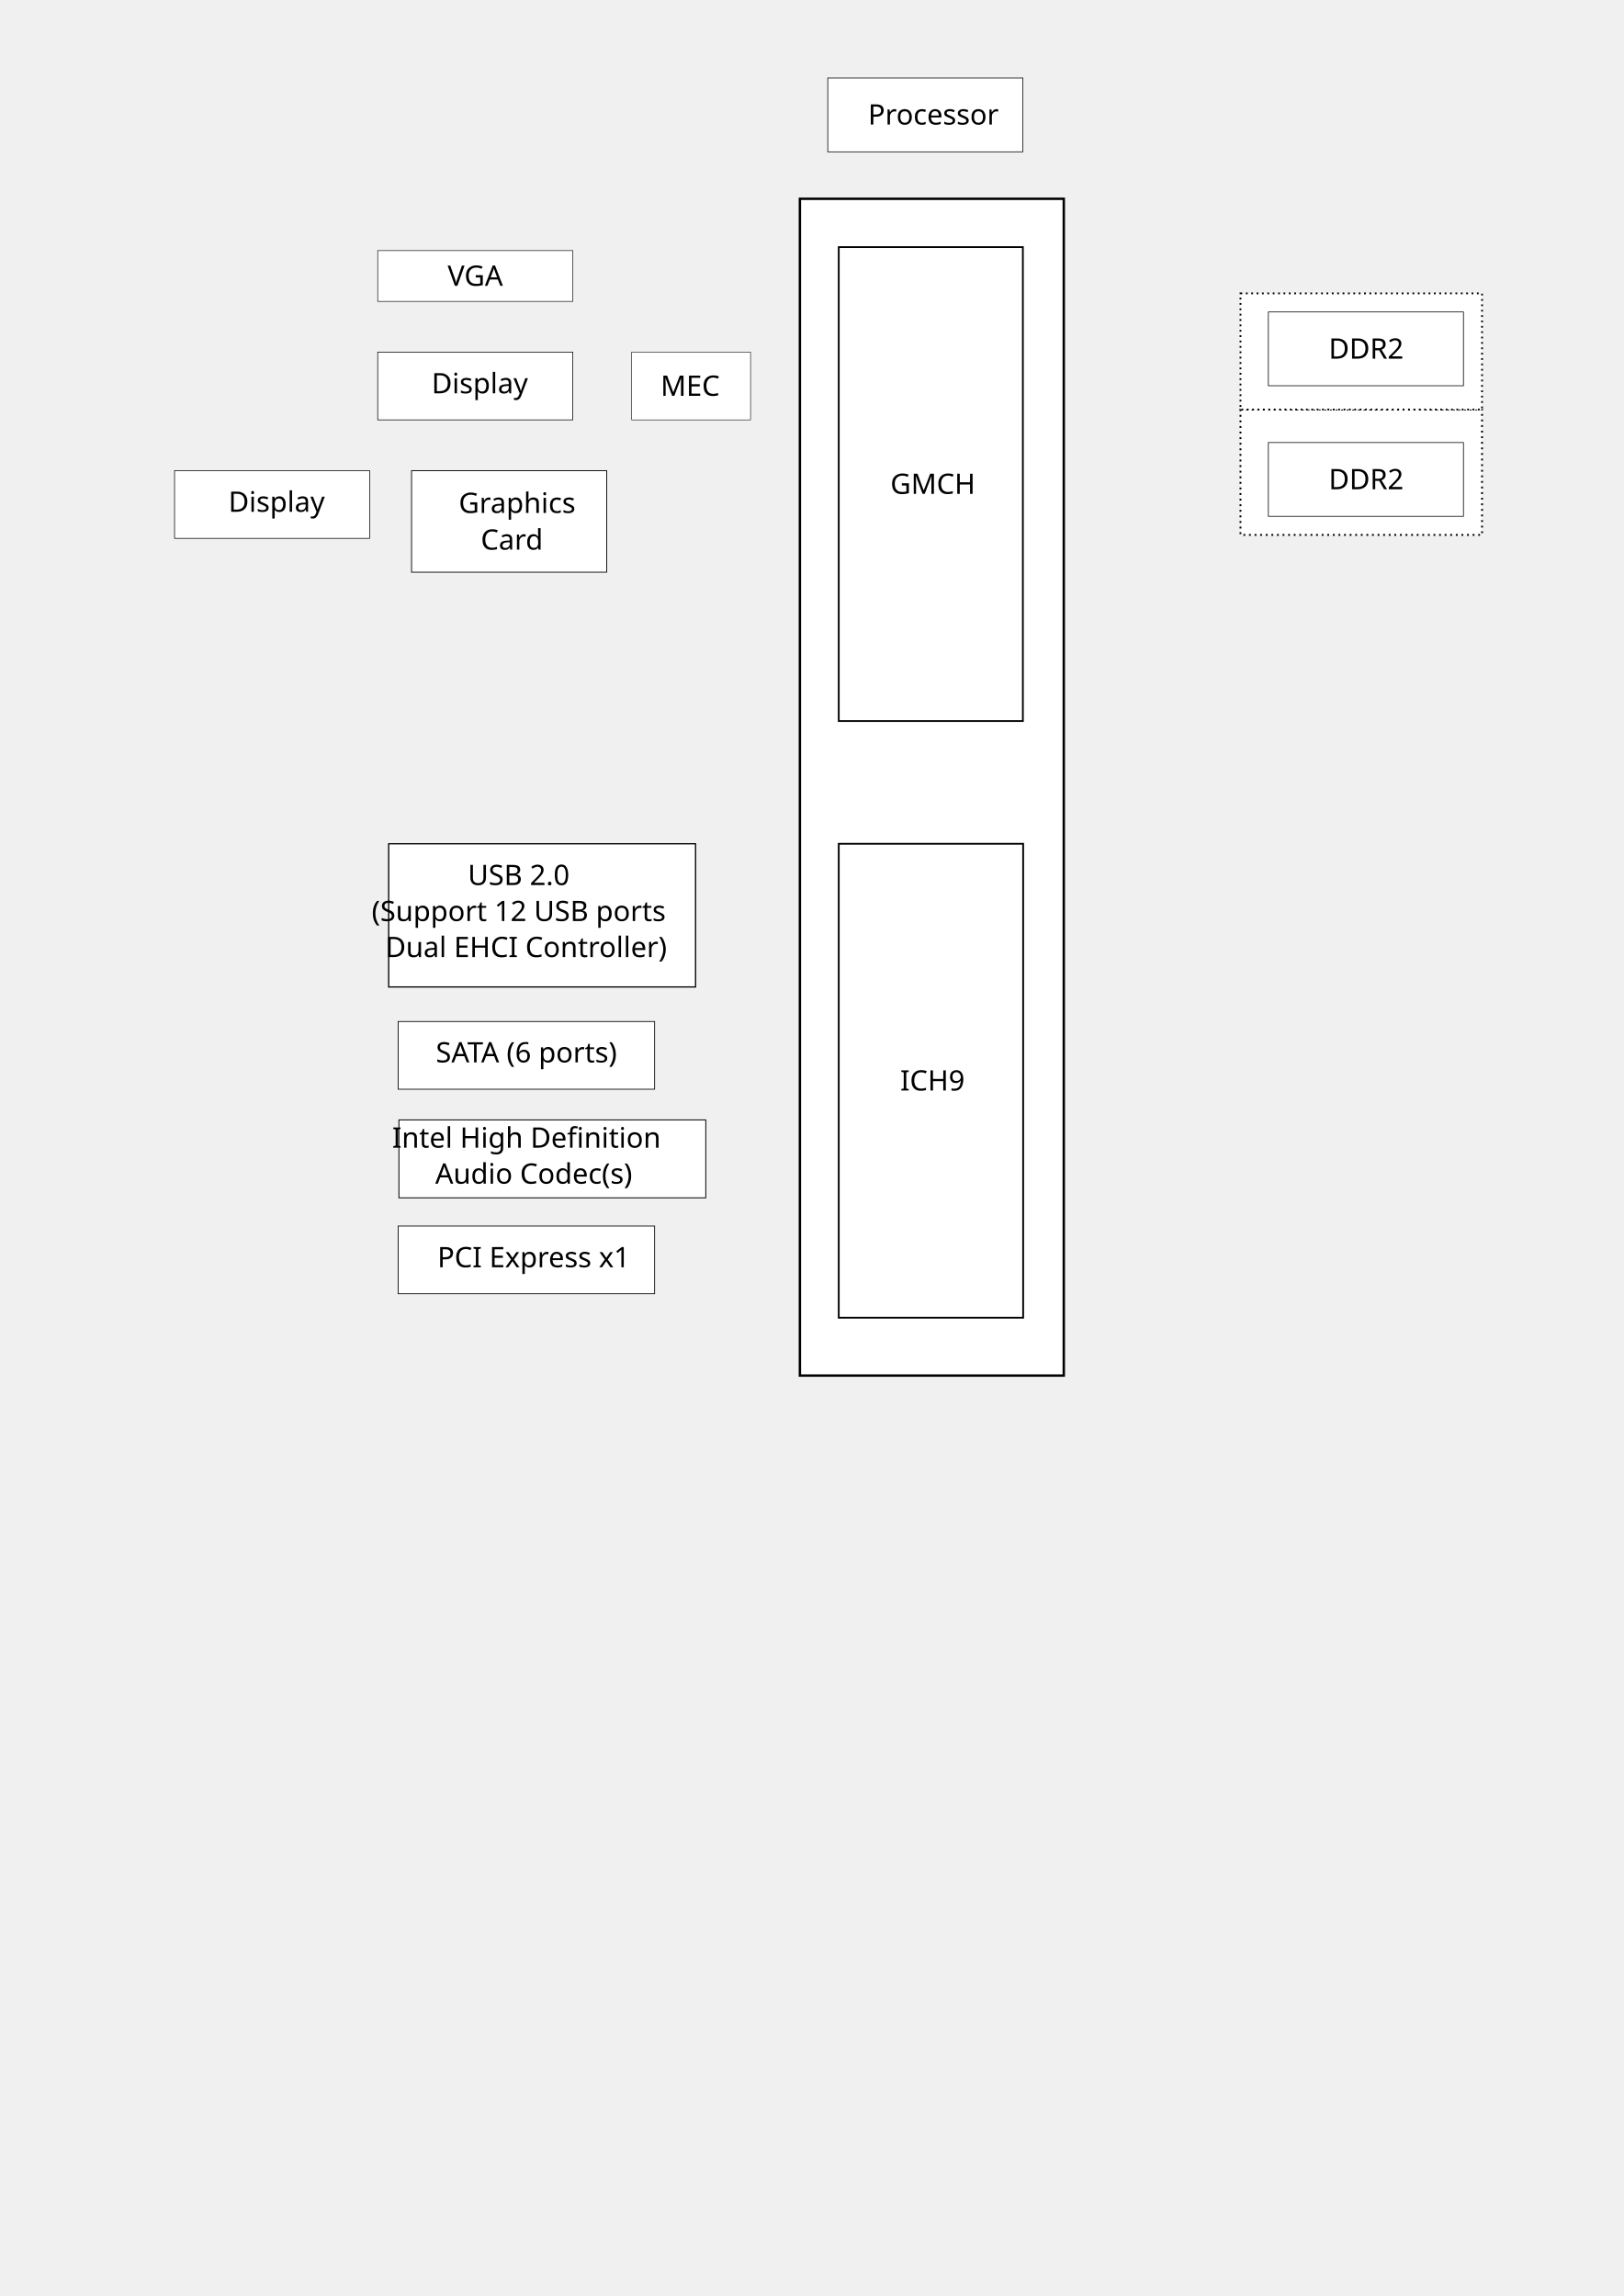
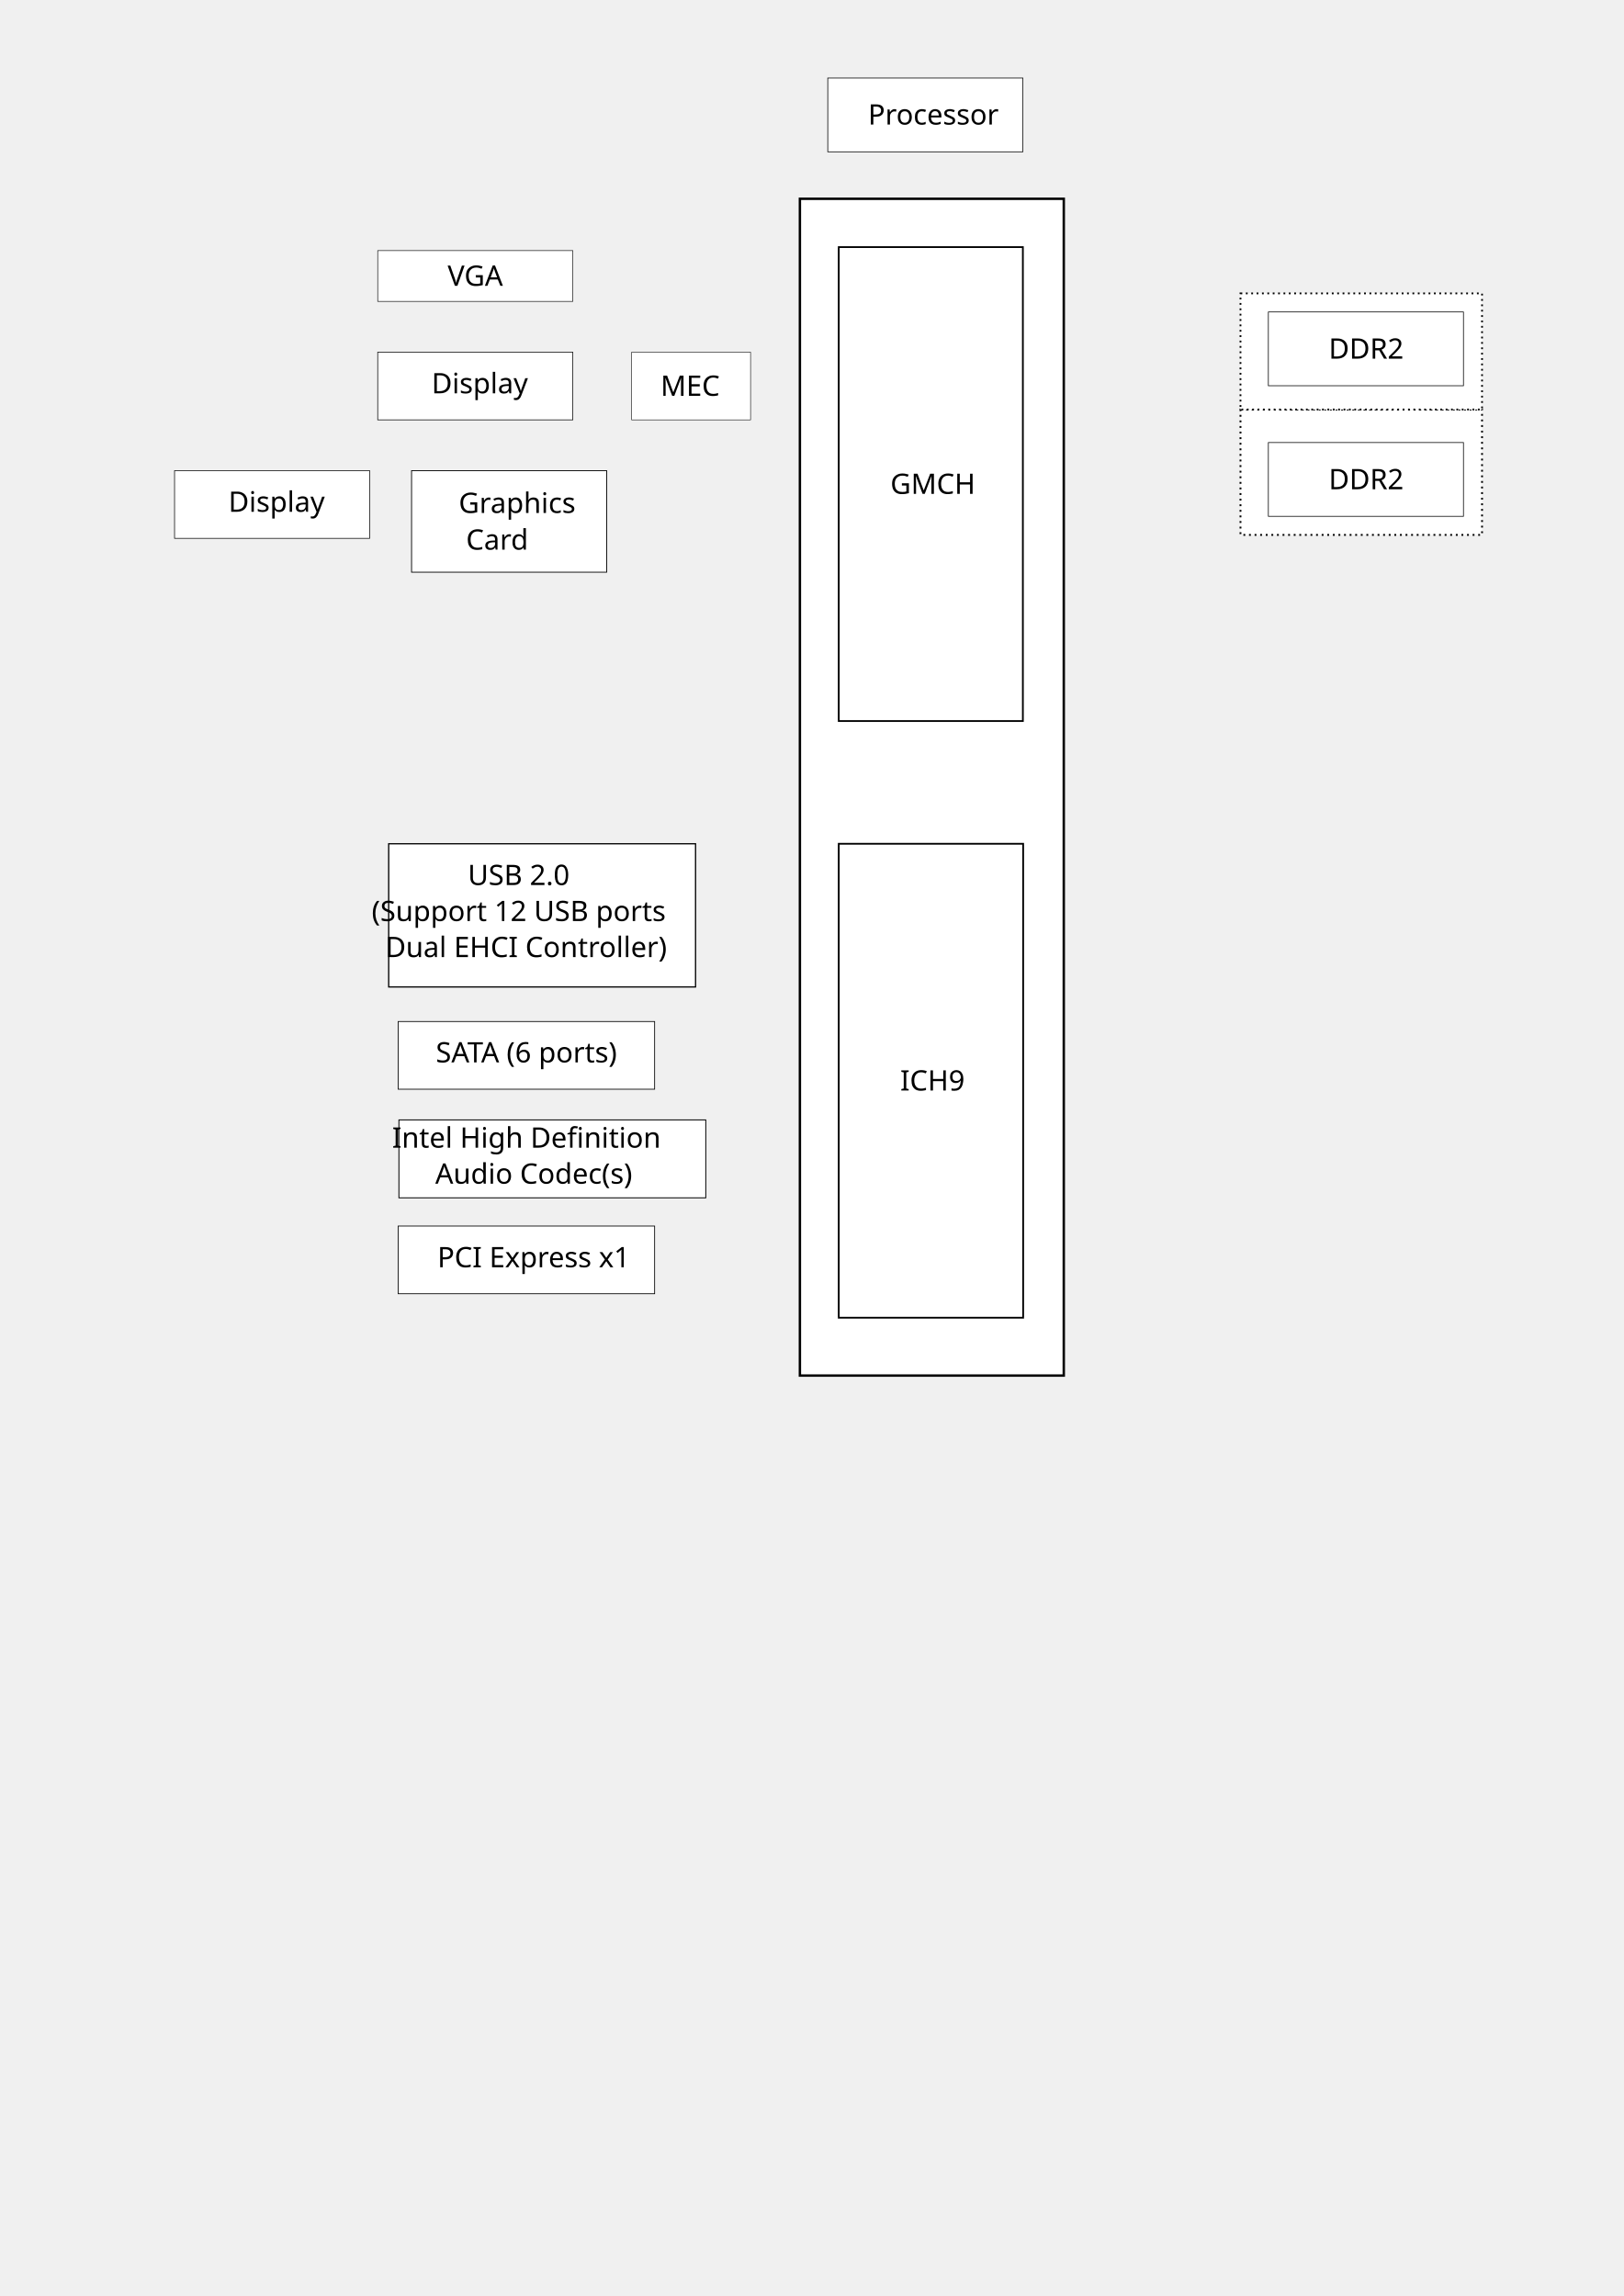
- <svg xmlns="http://www.w3.org/2000/svg" width="210mm" height="297mm" viewBox="0 0 210 297" version="1.1" id="svg8">
-   <defs id="defs2" />
+ <svg xmlns="http://www.w3.org/2000/svg" id="svg8" width="210mm" height="297mm" version="1.1" viewBox="0 0 210 297">
  <g id="layer1">
-     <rect style="fill:#ffffff;fill-opacity:1;stroke:#000000;stroke-width:0.092;stroke-miterlimit:4;stroke-dasharray:none;stroke-opacity:1" id="rect4485" width="25.233" height="9.544" x="107.059" y="10.094" />
-     <rect style="fill:#ffffff;fill-opacity:1;stroke:#000000;stroke-width:0.312;stroke-miterlimit:4;stroke-dasharray:none;stroke-dashoffset:0;stroke-opacity:1" id="rect4665" width="34.129" height="152.224" x="103.454" y="25.714" />
-     <rect style="fill:#ffffff;fill-opacity:1;stroke:#000000;stroke-width:0.226;stroke-miterlimit:4;stroke-dasharray:none;stroke-opacity:1" id="rect4485-9" width="23.813" height="61.306" x="108.479" y="31.964" />
-     <rect style="fill:#ffffff;fill-opacity:1;stroke:#000000;stroke-width:0.227;stroke-miterlimit:4;stroke-dasharray:none;stroke-opacity:1" id="rect4485-9-2" width="23.849" height="61.306" x="108.479" y="109.146" />
-     <text xml:space="preserve" style="font-style:normal;font-variant:normal;font-weight:normal;font-stretch:normal;font-size:3.655px;line-height:2.284px;font-family:'CMU Typewriter Text';-inkscape-font-specification:'CMU Typewriter Text';letter-spacing:0px;word-spacing:0px;fill:#000000;fill-opacity:1;stroke:none;stroke-width:0.091" x="115.16" y="63.886" id="text4536">
-       <tspan id="tspan4534" x="115.16" y="63.886" style="font-style:normal;font-variant:normal;font-weight:normal;font-stretch:normal;font-family:'CMU Sans Serif';-inkscape-font-specification:'CMU Sans Serif';stroke-width:0.091">GMCH</tspan>
+     <rect style="fill:#fff;fill-opacity:1;stroke:#000;stroke-width:.092;stroke-miterlimit:4;stroke-dasharray:none;stroke-opacity:1" id="rect4485" width="25.233" height="9.544" x="107.059" y="10.094" />
+     <rect style="fill:#fff;fill-opacity:1;stroke:#000;stroke-width:.312;stroke-miterlimit:4;stroke-dasharray:none;stroke-dashoffset:0;stroke-opacity:1" id="rect4665" width="34.129" height="152.224" x="103.454" y="25.714" />
+     <rect style="fill:#fff;fill-opacity:1;stroke:#000;stroke-width:.226;stroke-miterlimit:4;stroke-dasharray:none;stroke-opacity:1" id="rect4485-9" width="23.813" height="61.306" x="108.479" y="31.964" />
+     <rect style="fill:#fff;fill-opacity:1;stroke:#000;stroke-width:.227;stroke-miterlimit:4;stroke-dasharray:none;stroke-opacity:1" id="rect4485-9-2" width="23.849" height="61.306" x="108.479" y="109.146" />
+     <text style="font-style:normal;font-variant:normal;font-weight:400;font-stretch:normal;font-size:3.655px;line-height:2.284px;font-family:'CMU Typewriter Text';-inkscape-font-specification:'CMU Typewriter Text';letter-spacing:0;word-spacing:0;fill:#000;fill-opacity:1;stroke:none;stroke-width:.091" id="text4536" x="115.16" y="63.886" xml:space="preserve">
+       <tspan id="tspan4534" x="115.16" y="63.886" style="font-style:normal;font-variant:normal;font-weight:400;font-stretch:normal;font-family:'CMU Sans Serif';-inkscape-font-specification:'CMU Sans Serif';stroke-width:.091">GMCH</tspan>
    </text>
-     <text xml:space="preserve" style="font-style:normal;font-variant:normal;font-weight:normal;font-stretch:normal;font-size:3.655px;line-height:2.284px;font-family:'CMU Typewriter Text';-inkscape-font-specification:'CMU Typewriter Text';letter-spacing:0px;word-spacing:0px;fill:#000000;fill-opacity:1;stroke:none;stroke-width:0.091" x="116.43" y="141.067" id="text4536-8">
-       <tspan id="tspan4534-1" x="116.43" y="141.067" style="font-style:normal;font-variant:normal;font-weight:normal;font-stretch:normal;font-family:'CMU Sans Serif';-inkscape-font-specification:'CMU Sans Serif';stroke-width:0.091">ICH9</tspan>
+     <text style="font-style:normal;font-variant:normal;font-weight:400;font-stretch:normal;font-size:3.655px;line-height:2.284px;font-family:'CMU Typewriter Text';-inkscape-font-specification:'CMU Typewriter Text';letter-spacing:0;word-spacing:0;fill:#000;fill-opacity:1;stroke:none;stroke-width:.091" id="text4536-8" x="116.43" y="141.067" xml:space="preserve">
+       <tspan id="tspan4534-1" x="116.43" y="141.067" style="font-style:normal;font-variant:normal;font-weight:400;font-stretch:normal;font-family:'CMU Sans Serif';-inkscape-font-specification:'CMU Sans Serif';stroke-width:.091">ICH9</tspan>
    </text>
-     <text xml:space="preserve" style="font-style:normal;font-variant:normal;font-weight:normal;font-stretch:normal;font-size:3.655px;line-height:2.284px;font-family:'CMU Typewriter Text';-inkscape-font-specification:'CMU Typewriter Text';letter-spacing:0px;word-spacing:0px;fill:#000000;fill-opacity:1;stroke:none;stroke-width:0.091" x="112.267" y="16.113" id="text4536-6">
-       <tspan id="tspan4534-10" x="112.267" y="16.113" style="font-style:normal;font-variant:normal;font-weight:normal;font-stretch:normal;font-family:'CMU Sans Serif';-inkscape-font-specification:'CMU Sans Serif';stroke-width:0.091">Processor</tspan>
+     <text style="font-style:normal;font-variant:normal;font-weight:400;font-stretch:normal;font-size:3.655px;line-height:2.284px;font-family:'CMU Typewriter Text';-inkscape-font-specification:'CMU Typewriter Text';letter-spacing:0;word-spacing:0;fill:#000;fill-opacity:1;stroke:none;stroke-width:.091" id="text4536-6" x="112.267" y="16.113" xml:space="preserve">
+       <tspan id="tspan4534-10" x="112.267" y="16.113" style="font-style:normal;font-variant:normal;font-weight:400;font-stretch:normal;font-family:'CMU Sans Serif';-inkscape-font-specification:'CMU Sans Serif';stroke-width:.091">Processor</tspan>
    </text>
-     <rect style="fill:#ffffff;fill-opacity:1;stroke:#000000;stroke-width:0.241;stroke-miterlimit:4;stroke-dasharray:0.241, 0.482;stroke-dashoffset:0;stroke-opacity:1" id="rect4648-5" width="31.241" height="16.221" x="160.437" y="52.971" />
-     <rect style="fill:#ffffff;fill-opacity:1;stroke:#000000;stroke-width:0.232;stroke-miterlimit:4;stroke-dasharray:0.232, 0.463;stroke-dashoffset:0;stroke-opacity:1" id="rect4648" width="31.241" height="15.02" x="160.437" y="37.951" />
-     <rect style="fill:#ffffff;fill-opacity:1;stroke:#000000;stroke-width:0.092;stroke-miterlimit:4;stroke-dasharray:none;stroke-opacity:1" id="rect4485-6" width="25.233" height="9.544" x="164.042" y="40.354" />
-     <text xml:space="preserve" style="font-style:normal;font-variant:normal;font-weight:normal;font-stretch:normal;font-size:3.655px;line-height:2.284px;font-family:'CMU Typewriter Text';-inkscape-font-specification:'CMU Typewriter Text';letter-spacing:0px;word-spacing:0px;fill:#000000;fill-opacity:1;stroke:none;stroke-width:0.091" x="171.841" y="46.394" id="text4536-6-9">
-       <tspan id="tspan4534-10-8" x="171.841" y="46.394" style="font-style:normal;font-variant:normal;font-weight:normal;font-stretch:normal;font-family:'CMU Sans Serif';-inkscape-font-specification:'CMU Sans Serif';stroke-width:0.091">DDR2</tspan>
+     <rect style="fill:#fff;fill-opacity:1;stroke:#000;stroke-width:.241;stroke-miterlimit:4;stroke-dasharray:.241,.482;stroke-dashoffset:0;stroke-opacity:1" id="rect4648-5" width="31.241" height="16.221" x="160.437" y="52.971" />
+     <rect style="fill:#fff;fill-opacity:1;stroke:#000;stroke-width:.232;stroke-miterlimit:4;stroke-dasharray:.232,.463;stroke-dashoffset:0;stroke-opacity:1" id="rect4648" width="31.241" height="15.02" x="160.437" y="37.951" />
+     <rect style="fill:#fff;fill-opacity:1;stroke:#000;stroke-width:.092;stroke-miterlimit:4;stroke-dasharray:none;stroke-opacity:1" id="rect4485-6" width="25.233" height="9.544" x="164.042" y="40.354" />
+     <text style="font-style:normal;font-variant:normal;font-weight:400;font-stretch:normal;font-size:3.655px;line-height:2.284px;font-family:'CMU Typewriter Text';-inkscape-font-specification:'CMU Typewriter Text';letter-spacing:0;word-spacing:0;fill:#000;fill-opacity:1;stroke:none;stroke-width:.091" id="text4536-6-9" x="171.841" y="46.394" xml:space="preserve">
+       <tspan id="tspan4534-10-8" x="171.841" y="46.394" style="font-style:normal;font-variant:normal;font-weight:400;font-stretch:normal;font-family:'CMU Sans Serif';-inkscape-font-specification:'CMU Sans Serif';stroke-width:.091">DDR2</tspan>
    </text>
-     <rect style="fill:#ffffff;fill-opacity:1;stroke:#000000;stroke-width:0.092;stroke-miterlimit:4;stroke-dasharray:none;stroke-opacity:1" id="rect4485-6-4" width="25.233" height="9.544" x="164.042" y="57.245" />
-     <text xml:space="preserve" style="font-style:normal;font-variant:normal;font-weight:normal;font-stretch:normal;font-size:3.655px;line-height:2.284px;font-family:'CMU Typewriter Text';-inkscape-font-specification:'CMU Typewriter Text';letter-spacing:0px;word-spacing:0px;fill:#000000;fill-opacity:1;stroke:none;stroke-width:0.091" x="171.841" y="63.285" id="text4536-6-9-3">
-       <tspan id="tspan4534-10-8-7" x="171.841" y="63.285" style="font-style:normal;font-variant:normal;font-weight:normal;font-stretch:normal;font-family:'CMU Sans Serif';-inkscape-font-specification:'CMU Sans Serif';stroke-width:0.091">DDR2</tspan>
+     <rect style="fill:#fff;fill-opacity:1;stroke:#000;stroke-width:.092;stroke-miterlimit:4;stroke-dasharray:none;stroke-opacity:1" id="rect4485-6-4" width="25.233" height="9.544" x="164.042" y="57.245" />
+     <text style="font-style:normal;font-variant:normal;font-weight:400;font-stretch:normal;font-size:3.655px;line-height:2.284px;font-family:'CMU Typewriter Text';-inkscape-font-specification:'CMU Typewriter Text';letter-spacing:0;word-spacing:0;fill:#000;fill-opacity:1;stroke:none;stroke-width:.091" id="text4536-6-9-3" x="171.841" y="63.285" xml:space="preserve">
+       <tspan id="tspan4534-10-8-7" x="171.841" y="63.285" style="font-style:normal;font-variant:normal;font-weight:400;font-stretch:normal;font-family:'CMU Sans Serif';-inkscape-font-specification:'CMU Sans Serif';stroke-width:.091">DDR2</tspan>
    </text>
-     <rect style="fill:#ffffff;fill-opacity:1;stroke:#000000;stroke-width:0.076;stroke-miterlimit:4;stroke-dasharray:none;stroke-opacity:1" id="rect4485-4" width="25.233" height="6.569" x="48.851" y="32.417" />
-     <text xml:space="preserve" style="font-style:normal;font-variant:normal;font-weight:normal;font-stretch:normal;font-size:3.655px;line-height:2.284px;font-family:'CMU Typewriter Text';-inkscape-font-specification:'CMU Typewriter Text';letter-spacing:0px;word-spacing:0px;fill:#000000;fill-opacity:1;stroke:none;stroke-width:0.091" x="57.893" y="36.969" id="text4536-6-2">
-       <tspan id="tspan4534-10-3" x="57.893" y="36.969" style="font-style:normal;font-variant:normal;font-weight:normal;font-stretch:normal;font-family:'CMU Sans Serif';-inkscape-font-specification:'CMU Sans Serif';stroke-width:0.091">VGA</tspan>
+     <rect style="fill:#fff;fill-opacity:1;stroke:#000;stroke-width:.076;stroke-miterlimit:4;stroke-dasharray:none;stroke-opacity:1" id="rect4485-4" width="25.233" height="6.569" x="48.851" y="32.417" />
+     <text style="font-style:normal;font-variant:normal;font-weight:400;font-stretch:normal;font-size:3.655px;line-height:2.284px;font-family:'CMU Typewriter Text';-inkscape-font-specification:'CMU Typewriter Text';letter-spacing:0;word-spacing:0;fill:#000;fill-opacity:1;stroke:none;stroke-width:.091" id="text4536-6-2" x="57.893" y="36.969" xml:space="preserve">
+       <tspan id="tspan4534-10-3" x="57.893" y="36.969" style="font-style:normal;font-variant:normal;font-weight:400;font-stretch:normal;font-family:'CMU Sans Serif';-inkscape-font-specification:'CMU Sans Serif';stroke-width:.091">VGA</tspan>
    </text>
-     <rect style="fill:#ffffff;fill-opacity:1;stroke:#000000;stroke-width:0.088;stroke-miterlimit:4;stroke-dasharray:none;stroke-opacity:1" id="rect4485-4-1" width="25.233" height="8.758" x="48.851" y="45.554" />
-     <text xml:space="preserve" style="font-style:normal;font-variant:normal;font-weight:normal;font-stretch:normal;font-size:3.655px;line-height:2.284px;font-family:'CMU Typewriter Text';-inkscape-font-specification:'CMU Typewriter Text';letter-spacing:0px;word-spacing:0px;fill:#000000;fill-opacity:1;stroke:none;stroke-width:0.091" x="55.814" y="50.878" id="text4536-6-2-6">
-       <tspan id="tspan4534-10-3-0" x="55.814" y="50.878" style="font-style:normal;font-variant:normal;font-weight:normal;font-stretch:normal;font-family:'CMU Sans Serif';-inkscape-font-specification:'CMU Sans Serif';stroke-width:0.091">Display</tspan>
+     <rect style="fill:#fff;fill-opacity:1;stroke:#000;stroke-width:.088;stroke-miterlimit:4;stroke-dasharray:none;stroke-opacity:1" id="rect4485-4-1" width="25.233" height="8.758" x="48.851" y="45.554" />
+     <text style="font-style:normal;font-variant:normal;font-weight:400;font-stretch:normal;font-size:3.655px;line-height:2.284px;font-family:'CMU Typewriter Text';-inkscape-font-specification:'CMU Typewriter Text';letter-spacing:0;word-spacing:0;fill:#000;fill-opacity:1;stroke:none;stroke-width:.091" id="text4536-6-2-6" x="55.814" y="50.878" xml:space="preserve">
+       <tspan id="tspan4534-10-3-0" x="55.814" y="50.878" style="font-style:normal;font-variant:normal;font-weight:400;font-stretch:normal;font-family:'CMU Sans Serif';-inkscape-font-specification:'CMU Sans Serif';stroke-width:.091">Display</tspan>
    </text>
-     <rect style="fill:#ffffff;fill-opacity:1;stroke:#000000;stroke-width:0.069;stroke-miterlimit:4;stroke-dasharray:none;stroke-opacity:1" id="rect4485-4-1-4" width="15.38" height="8.758" x="81.693" y="45.554" />
-     <text xml:space="preserve" style="font-style:normal;font-variant:normal;font-weight:normal;font-stretch:normal;font-size:3.655px;line-height:2.284px;font-family:'CMU Typewriter Text';-inkscape-font-specification:'CMU Typewriter Text';letter-spacing:0px;word-spacing:0px;fill:#000000;fill-opacity:1;stroke:none;stroke-width:0.091" x="85.435" y="51.201" id="text4536-6-2-6-5">
-       <tspan id="tspan4534-10-3-0-1" x="85.435" y="51.201" style="font-style:normal;font-variant:normal;font-weight:normal;font-stretch:normal;font-family:'CMU Sans Serif';-inkscape-font-specification:'CMU Sans Serif';stroke-width:0.091">MEC</tspan>
+     <rect style="fill:#fff;fill-opacity:1;stroke:#000;stroke-width:.069;stroke-miterlimit:4;stroke-dasharray:none;stroke-opacity:1" id="rect4485-4-1-4" width="15.38" height="8.758" x="81.693" y="45.554" />
+     <text style="font-style:normal;font-variant:normal;font-weight:400;font-stretch:normal;font-size:3.655px;line-height:2.284px;font-family:'CMU Typewriter Text';-inkscape-font-specification:'CMU Typewriter Text';letter-spacing:0;word-spacing:0;fill:#000;fill-opacity:1;stroke:none;stroke-width:.091" id="text4536-6-2-6-5" x="85.435" y="51.201" xml:space="preserve">
+       <tspan id="tspan4534-10-3-0-1" x="85.435" y="51.201" style="font-style:normal;font-variant:normal;font-weight:400;font-stretch:normal;font-family:'CMU Sans Serif';-inkscape-font-specification:'CMU Sans Serif';stroke-width:.091">MEC</tspan>
    </text>
-     <rect style="fill:#ffffff;fill-opacity:1;stroke:#000000;stroke-width:0.108;stroke-miterlimit:4;stroke-dasharray:none;stroke-opacity:1" id="rect4485-4-1-46" width="25.233" height="13.137" x="53.23" y="60.88" />
-     <text xml:space="preserve" style="font-style:normal;font-variant:normal;font-weight:normal;font-stretch:normal;font-size:3.655px;line-height:2.284px;font-family:'CMU Typewriter Text';-inkscape-font-specification:'CMU Typewriter Text';letter-spacing:0px;word-spacing:0px;fill:#000000;fill-opacity:1;stroke:none;stroke-width:0.091" x="59.332" y="66.353" id="text4536-6-2-6-2">
-       <tspan id="tspan4534-10-3-0-8" x="59.332" y="66.353" style="font-style:normal;font-variant:normal;font-weight:normal;font-stretch:normal;font-family:'CMU Sans Serif';-inkscape-font-specification:'CMU Sans Serif';stroke-width:0.091">Graphics</tspan>
-       <tspan x="59.332" y="68.728" style="font-style:normal;font-variant:normal;font-weight:normal;font-stretch:normal;font-family:'CMU Sans Serif';-inkscape-font-specification:'CMU Sans Serif';stroke-width:0.091" id="tspan4772">    </tspan>
-       <tspan x="59.332" y="71.104" style="font-style:normal;font-variant:normal;font-weight:normal;font-stretch:normal;font-family:'CMU Sans Serif';-inkscape-font-specification:'CMU Sans Serif';stroke-width:0.091" id="tspan4774">   Card</tspan>
+     <rect style="fill:#fff;fill-opacity:1;stroke:#000;stroke-width:.108;stroke-miterlimit:4;stroke-dasharray:none;stroke-opacity:1" id="rect4485-4-1-46" width="25.233" height="13.137" x="53.23" y="60.88" />
+     <text style="font-style:normal;font-variant:normal;font-weight:400;font-stretch:normal;font-size:3.655px;line-height:2.284px;font-family:'CMU Typewriter Text';-inkscape-font-specification:'CMU Typewriter Text';letter-spacing:0;word-spacing:0;fill:#000;fill-opacity:1;stroke:none;stroke-width:.091" id="text4536-6-2-6-2" x="59.332" y="66.353" xml:space="preserve">
+       <tspan id="tspan4534-10-3-0-8" x="59.332" y="66.353" style="font-style:normal;font-variant:normal;font-weight:400;font-stretch:normal;font-family:'CMU Sans Serif';-inkscape-font-specification:'CMU Sans Serif';stroke-width:.091">Graphics</tspan>
+       <tspan style="font-style:normal;font-variant:normal;font-weight:400;font-stretch:normal;font-family:'CMU Sans Serif';-inkscape-font-specification:'CMU Sans Serif';stroke-width:.091" id="tspan4772" x="59.332" y="68.728"> </tspan>
+       <tspan style="font-style:normal;font-variant:normal;font-weight:400;font-stretch:normal;font-family:'CMU Sans Serif';-inkscape-font-specification:'CMU Sans Serif';stroke-width:.091" id="tspan4774" x="59.332" y="71.104"> Card</tspan>
    </text>
-     <rect style="fill:#ffffff;fill-opacity:1;stroke:#000000;stroke-width:0.088;stroke-miterlimit:4;stroke-dasharray:none;stroke-opacity:1" id="rect4485-4-1-44" width="25.233" height="8.758" x="22.576" y="60.88" />
-     <text xml:space="preserve" style="font-style:normal;font-variant:normal;font-weight:normal;font-stretch:normal;font-size:3.655px;line-height:2.284px;font-family:'CMU Typewriter Text';-inkscape-font-specification:'CMU Typewriter Text';letter-spacing:0px;word-spacing:0px;fill:#000000;fill-opacity:1;stroke:none;stroke-width:0.091" x="29.539" y="66.204" id="text4536-6-2-6-6">
-       <tspan id="tspan4534-10-3-0-15" x="29.539" y="66.204" style="font-style:normal;font-variant:normal;font-weight:normal;font-stretch:normal;font-family:'CMU Sans Serif';-inkscape-font-specification:'CMU Sans Serif';stroke-width:0.091">Display</tspan>
+     <rect style="fill:#fff;fill-opacity:1;stroke:#000;stroke-width:.088;stroke-miterlimit:4;stroke-dasharray:none;stroke-opacity:1" id="rect4485-4-1-44" width="25.233" height="8.758" x="22.576" y="60.88" />
+     <text style="font-style:normal;font-variant:normal;font-weight:400;font-stretch:normal;font-size:3.655px;line-height:2.284px;font-family:'CMU Typewriter Text';-inkscape-font-specification:'CMU Typewriter Text';letter-spacing:0;word-spacing:0;fill:#000;fill-opacity:1;stroke:none;stroke-width:.091" id="text4536-6-2-6-6" x="29.539" y="66.204" xml:space="preserve">
+       <tspan id="tspan4534-10-3-0-15" x="29.539" y="66.204" style="font-style:normal;font-variant:normal;font-weight:400;font-stretch:normal;font-family:'CMU Sans Serif';-inkscape-font-specification:'CMU Sans Serif';stroke-width:.091">Display</tspan>
    </text>
-     <rect style="fill:#ffffff;fill-opacity:1;stroke:#000000;stroke-width:0.161;stroke-miterlimit:4;stroke-dasharray:none;stroke-opacity:1" id="rect4485-4-1-46-1" width="39.688" height="18.521" x="50.271" y="109.146" />
-     <text xml:space="preserve" style="font-style:normal;font-variant:normal;font-weight:normal;font-stretch:normal;font-size:3.655px;line-height:2.284px;font-family:'CMU Typewriter Text';-inkscape-font-specification:'CMU Typewriter Text';text-align:center;letter-spacing:0px;word-spacing:0px;text-anchor:middle;fill:#000000;fill-opacity:1;stroke:none;stroke-width:0.091" x="70.417" y="114.487" id="text4536-6-2-6-2-7">
-       <tspan x="70.417" y="114.487" style="font-style:normal;font-variant:normal;font-weight:normal;font-stretch:normal;font-family:'CMU Sans Serif';-inkscape-font-specification:'CMU Sans Serif';text-align:center;text-anchor:middle;stroke-width:0.091" id="tspan4774-9">USB 2.0</tspan>
-       <tspan x="70.417" y="116.771" style="font-style:normal;font-variant:normal;font-weight:normal;font-stretch:normal;font-family:'CMU Sans Serif';-inkscape-font-specification:'CMU Sans Serif';text-align:center;text-anchor:middle;stroke-width:0.091" id="tspan4856" />
-       <tspan x="70.417" y="119.147" style="font-style:normal;font-variant:normal;font-weight:normal;font-stretch:normal;font-family:'CMU Sans Serif';-inkscape-font-specification:'CMU Sans Serif';text-align:center;text-anchor:middle;stroke-width:0.091" id="tspan4858">(Support 12 USB ports</tspan>
-       <tspan x="70.417" y="121.431" style="font-style:normal;font-variant:normal;font-weight:normal;font-stretch:normal;font-family:'CMU Sans Serif';-inkscape-font-specification:'CMU Sans Serif';text-align:center;text-anchor:middle;stroke-width:0.091" id="tspan4860" />
-       <tspan x="70.417" y="123.806" style="font-style:normal;font-variant:normal;font-weight:normal;font-stretch:normal;font-family:'CMU Sans Serif';-inkscape-font-specification:'CMU Sans Serif';text-align:center;text-anchor:middle;stroke-width:0.091" id="tspan4862">Dual EHCI Controller)</tspan>
+     <rect style="fill:#fff;fill-opacity:1;stroke:#000;stroke-width:.161;stroke-miterlimit:4;stroke-dasharray:none;stroke-opacity:1" id="rect4485-4-1-46-1" width="39.688" height="18.521" x="50.271" y="109.146" />
+     <text style="font-style:normal;font-variant:normal;font-weight:400;font-stretch:normal;font-size:3.655px;line-height:2.284px;font-family:'CMU Typewriter Text';-inkscape-font-specification:'CMU Typewriter Text';text-align:center;letter-spacing:0;word-spacing:0;text-anchor:middle;fill:#000;fill-opacity:1;stroke:none;stroke-width:.091" id="text4536-6-2-6-2-7" x="70.417" y="114.487" xml:space="preserve">
+       <tspan style="font-style:normal;font-variant:normal;font-weight:400;font-stretch:normal;font-family:'CMU Sans Serif';-inkscape-font-specification:'CMU Sans Serif';text-align:center;text-anchor:middle;stroke-width:.091" id="tspan4774-9" x="70.417" y="114.487">USB 2.0</tspan>
+       <tspan style="font-style:normal;font-variant:normal;font-weight:400;font-stretch:normal;font-family:'CMU Sans Serif';-inkscape-font-specification:'CMU Sans Serif';text-align:center;text-anchor:middle;stroke-width:.091" id="tspan4858" x="70.417" y="119.147">(Support 12 USB ports</tspan>
+       <tspan style="font-style:normal;font-variant:normal;font-weight:400;font-stretch:normal;font-family:'CMU Sans Serif';-inkscape-font-specification:'CMU Sans Serif';text-align:center;text-anchor:middle;stroke-width:.091" id="tspan4862" x="70.417" y="123.806">Dual EHCI Controller)</tspan>
    </text>
-     <rect style="fill:#ffffff;fill-opacity:1;stroke:#000000;stroke-width:0.101;stroke-miterlimit:4;stroke-dasharray:none;stroke-opacity:1" id="rect4485-4-1-44-7" width="33.17" height="8.758" x="51.496" y="132.138" />
-     <text xml:space="preserve" style="font-style:normal;font-variant:normal;font-weight:normal;font-stretch:normal;font-size:3.655px;line-height:2.284px;font-family:'CMU Typewriter Text';-inkscape-font-specification:'CMU Typewriter Text';letter-spacing:0px;word-spacing:0px;fill:#000000;fill-opacity:1;stroke:none;stroke-width:0.091" x="56.367" y="137.43" id="text4536-6-2-6-6-3">
-       <tspan id="tspan4534-10-3-0-15-9" x="56.367" y="137.43" style="font-style:normal;font-variant:normal;font-weight:normal;font-stretch:normal;font-family:'CMU Sans Serif';-inkscape-font-specification:'CMU Sans Serif';stroke-width:0.091">SATA (6 ports)</tspan>
+     <rect style="fill:#fff;fill-opacity:1;stroke:#000;stroke-width:.101;stroke-miterlimit:4;stroke-dasharray:none;stroke-opacity:1" id="rect4485-4-1-44-7" width="33.17" height="8.758" x="51.496" y="132.138" />
+     <text style="font-style:normal;font-variant:normal;font-weight:400;font-stretch:normal;font-size:3.655px;line-height:2.284px;font-family:'CMU Typewriter Text';-inkscape-font-specification:'CMU Typewriter Text';letter-spacing:0;word-spacing:0;fill:#000;fill-opacity:1;stroke:none;stroke-width:.091" id="text4536-6-2-6-6-3" x="56.367" y="137.43" xml:space="preserve">
+       <tspan id="tspan4534-10-3-0-15-9" x="56.367" y="137.43" style="font-style:normal;font-variant:normal;font-weight:400;font-stretch:normal;font-family:'CMU Sans Serif';-inkscape-font-specification:'CMU Sans Serif';stroke-width:.091">SATA (6 ports)</tspan>
    </text>
-     <rect style="fill:#ffffff;fill-opacity:1;stroke:#000000;stroke-width:0.119;stroke-miterlimit:4;stroke-dasharray:none;stroke-opacity:1" id="rect4485-4-1-44-7-0" width="39.688" height="10.081" x="51.594" y="144.865" />
-     <text xml:space="preserve" style="font-style:normal;font-variant:normal;font-weight:normal;font-stretch:normal;font-size:3.655px;line-height:2.284px;font-family:'CMU Typewriter Text';-inkscape-font-specification:'CMU Typewriter Text';letter-spacing:0px;word-spacing:0px;fill:#000000;fill-opacity:1;stroke:none;stroke-width:0.091" x="71.414" y="148.458" id="text4536-6-2-6-6-3-5">
-       <tspan id="tspan4534-10-3-0-15-9-7" x="71.414" y="148.458" style="font-style:normal;font-variant:normal;font-weight:normal;font-stretch:normal;font-family:'CMU Sans Serif';-inkscape-font-specification:'CMU Sans Serif';text-align:center;text-anchor:middle;stroke-width:0.091">Intel High Definition</tspan>
-       <tspan x="71.414" y="150.742" style="font-style:normal;font-variant:normal;font-weight:normal;font-stretch:normal;font-family:'CMU Sans Serif';-inkscape-font-specification:'CMU Sans Serif';text-align:center;text-anchor:middle;stroke-width:0.091" id="tspan4906" />
-       <tspan x="71.414" y="153.117" style="font-style:normal;font-variant:normal;font-weight:normal;font-stretch:normal;font-family:'CMU Sans Serif';-inkscape-font-specification:'CMU Sans Serif';text-align:center;text-anchor:middle;stroke-width:0.091" id="tspan4908">Audio Codec(s)</tspan>
+     <rect style="fill:#fff;fill-opacity:1;stroke:#000;stroke-width:.119;stroke-miterlimit:4;stroke-dasharray:none;stroke-opacity:1" id="rect4485-4-1-44-7-0" width="39.688" height="10.081" x="51.594" y="144.865" />
+     <text style="font-style:normal;font-variant:normal;font-weight:400;font-stretch:normal;font-size:3.655px;line-height:2.284px;font-family:'CMU Typewriter Text';-inkscape-font-specification:'CMU Typewriter Text';letter-spacing:0;word-spacing:0;fill:#000;fill-opacity:1;stroke:none;stroke-width:.091" id="text4536-6-2-6-6-3-5" x="71.414" y="148.458" xml:space="preserve">
+       <tspan id="tspan4534-10-3-0-15-9-7" x="71.414" y="148.458" style="font-style:normal;font-variant:normal;font-weight:400;font-stretch:normal;font-family:'CMU Sans Serif';-inkscape-font-specification:'CMU Sans Serif';text-align:center;text-anchor:middle;stroke-width:.091">Intel High Definition</tspan>
+       <tspan style="font-style:normal;font-variant:normal;font-weight:400;font-stretch:normal;font-family:'CMU Sans Serif';-inkscape-font-specification:'CMU Sans Serif';text-align:center;text-anchor:middle;stroke-width:.091" id="tspan4908" x="71.414" y="153.117">Audio Codec(s)</tspan>
    </text>
-     <rect style="fill:#ffffff;fill-opacity:1;stroke:#000000;stroke-width:0.101;stroke-miterlimit:4;stroke-dasharray:none;stroke-opacity:1" id="rect4485-4-1-44-7-6" width="33.17" height="8.758" x="51.496" y="158.596" />
-     <text xml:space="preserve" style="font-style:normal;font-variant:normal;font-weight:normal;font-stretch:normal;font-size:3.655px;line-height:2.284px;font-family:'CMU Typewriter Text';-inkscape-font-specification:'CMU Typewriter Text';letter-spacing:0px;word-spacing:0px;fill:#000000;fill-opacity:1;stroke:none;stroke-width:0.091" x="56.571" y="163.927" id="text4536-6-2-6-6-3-6">
-       <tspan id="tspan4534-10-3-0-15-9-9" x="56.571" y="163.927" style="font-style:normal;font-variant:normal;font-weight:normal;font-stretch:normal;font-family:'CMU Sans Serif';-inkscape-font-specification:'CMU Sans Serif';stroke-width:0.091">PCI Express x1</tspan>
+     <rect style="fill:#fff;fill-opacity:1;stroke:#000;stroke-width:.101;stroke-miterlimit:4;stroke-dasharray:none;stroke-opacity:1" id="rect4485-4-1-44-7-6" width="33.17" height="8.758" x="51.496" y="158.596" />
+     <text style="font-style:normal;font-variant:normal;font-weight:400;font-stretch:normal;font-size:3.655px;line-height:2.284px;font-family:'CMU Typewriter Text';-inkscape-font-specification:'CMU Typewriter Text';letter-spacing:0;word-spacing:0;fill:#000;fill-opacity:1;stroke:none;stroke-width:.091" id="text4536-6-2-6-6-3-6" x="56.571" y="163.927" xml:space="preserve">
+       <tspan id="tspan4534-10-3-0-15-9-9" x="56.571" y="163.927" style="font-style:normal;font-variant:normal;font-weight:400;font-stretch:normal;font-family:'CMU Sans Serif';-inkscape-font-specification:'CMU Sans Serif';stroke-width:.091">PCI Express x1</tspan>
    </text>
  </g>
</svg>
